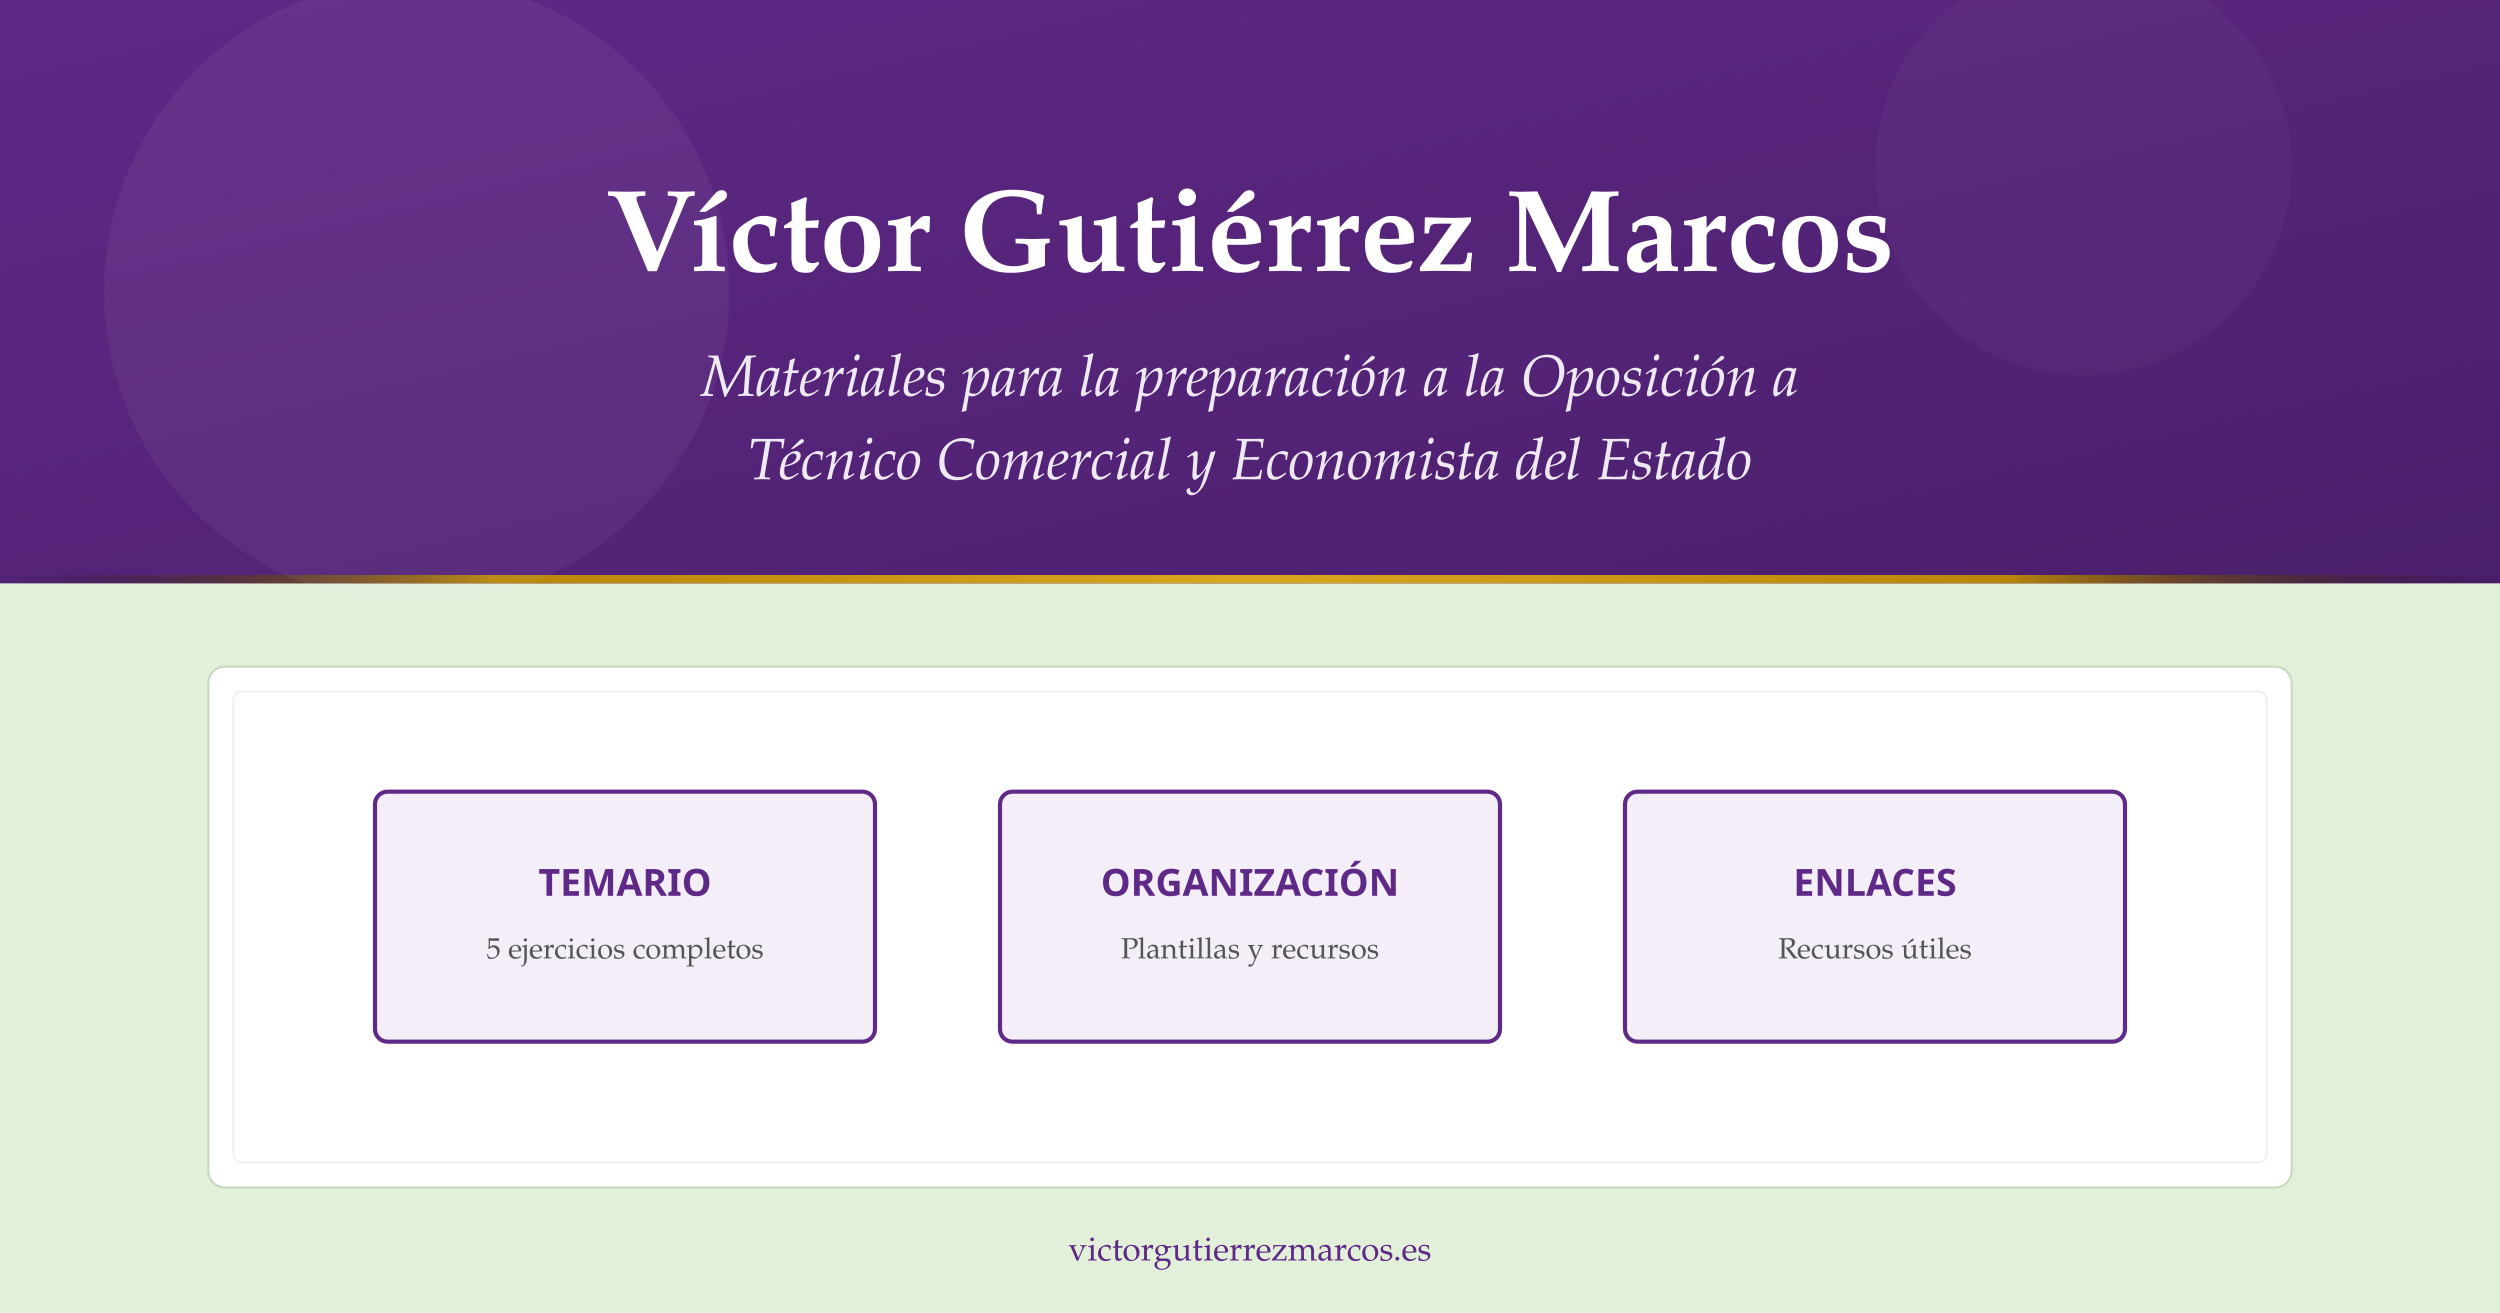
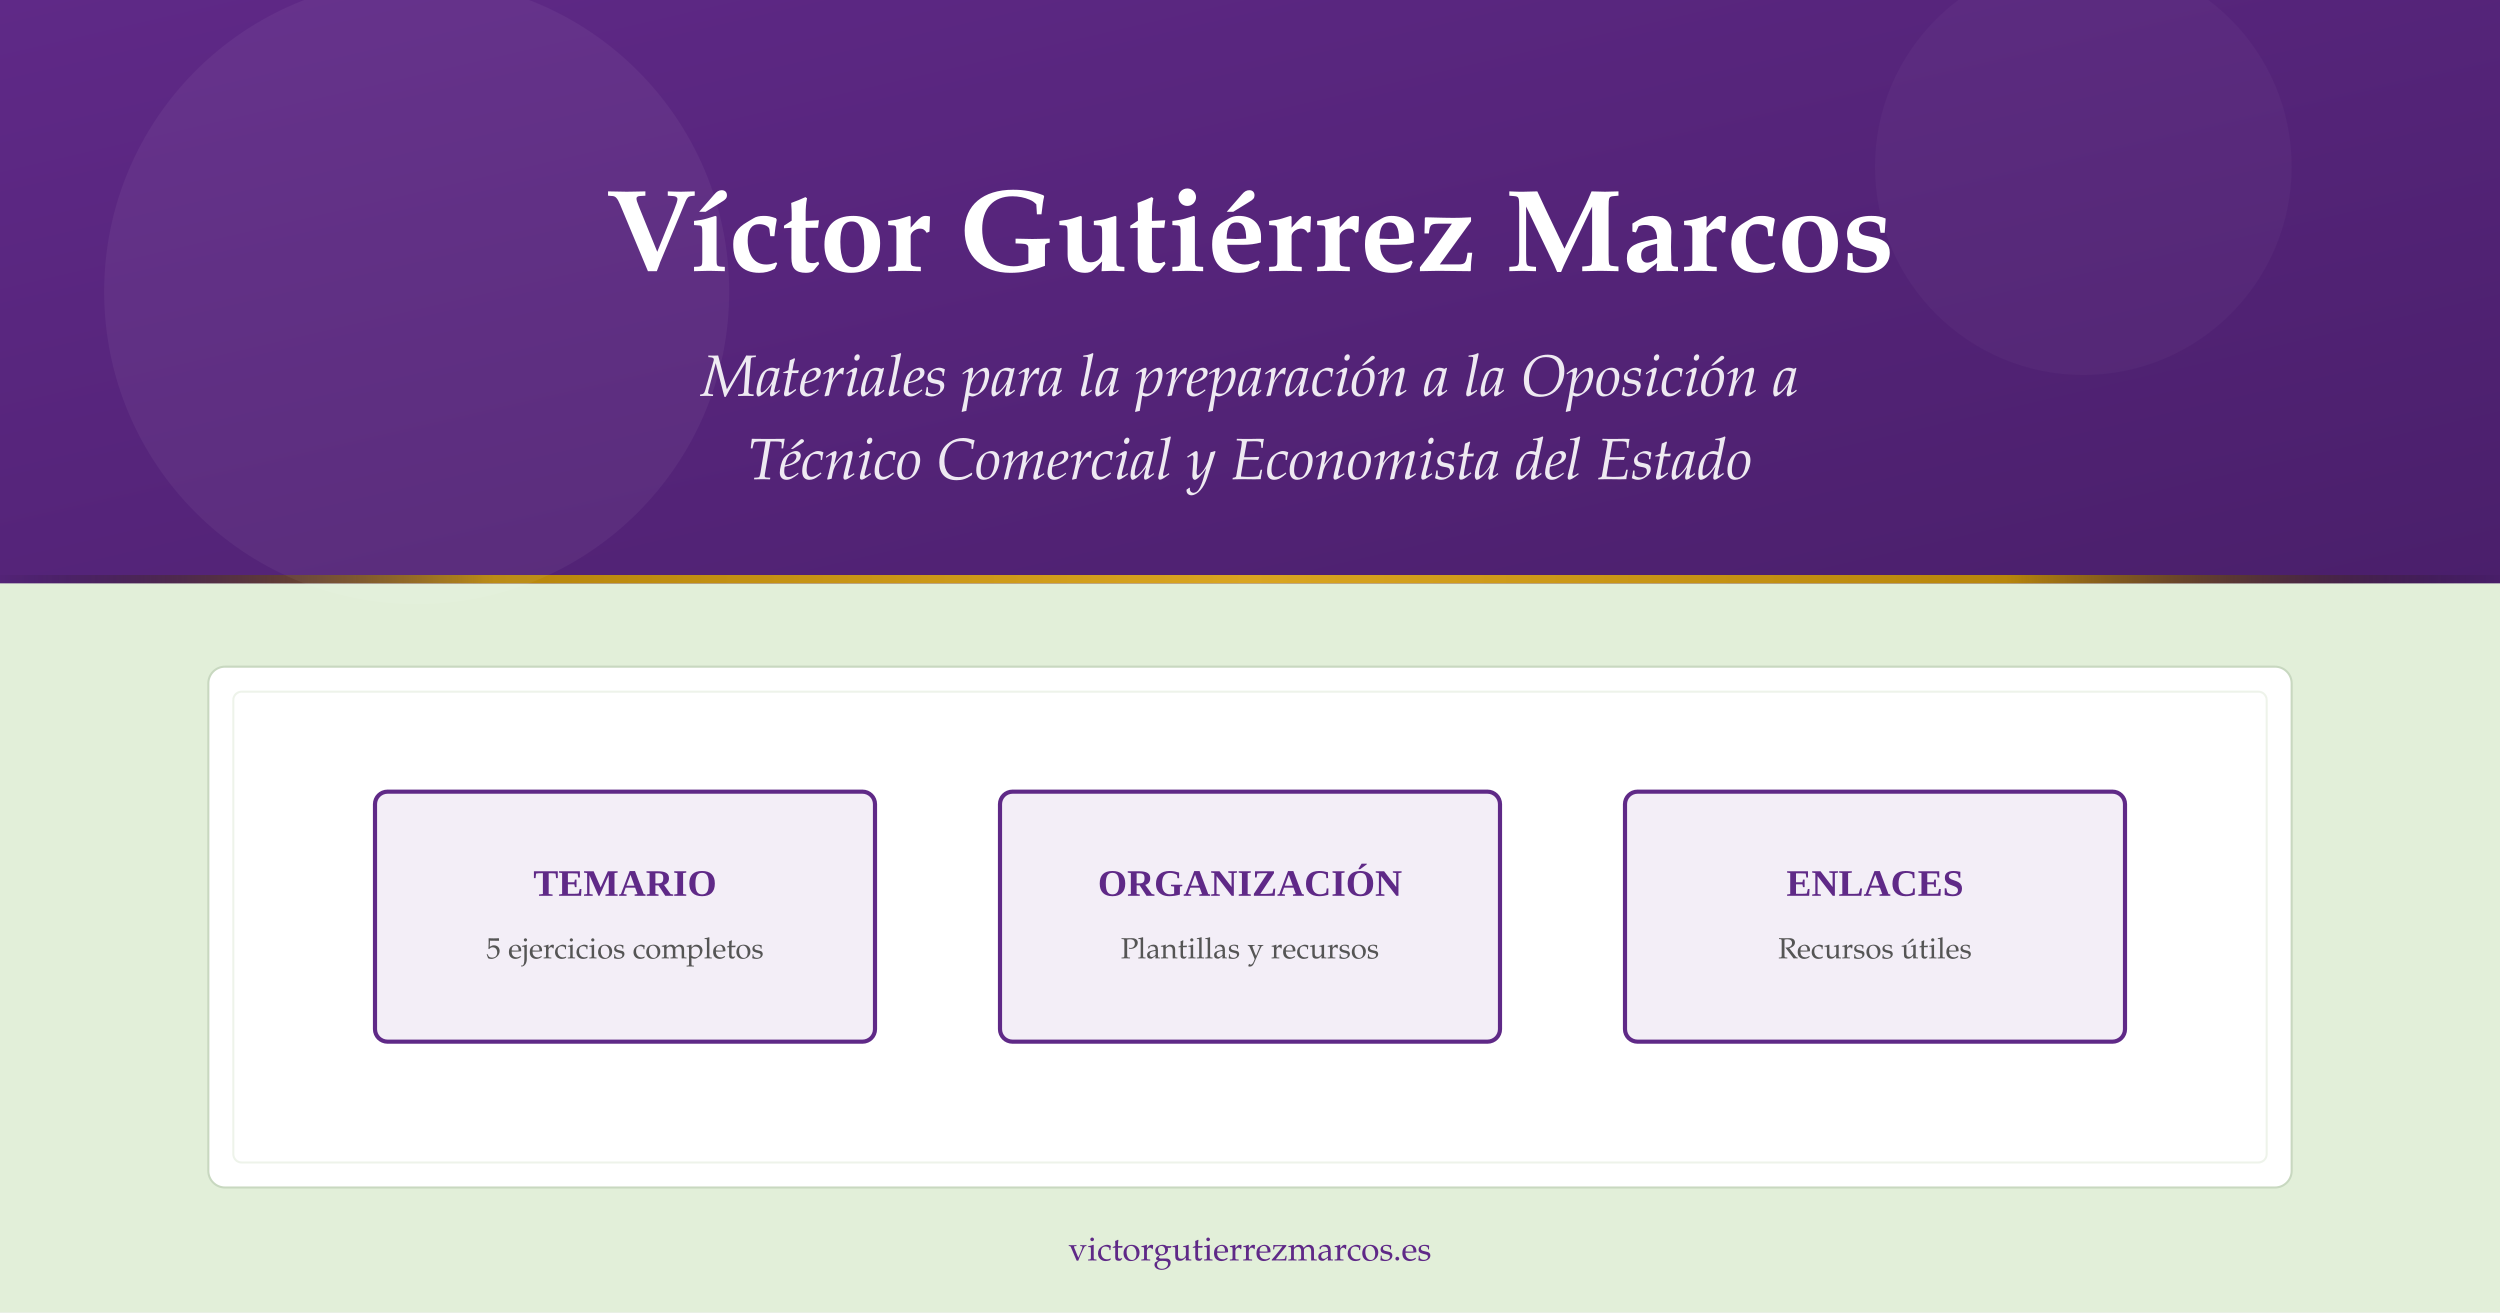
<svg xmlns="http://www.w3.org/2000/svg" viewBox="0 0 1200 630">
  <defs>
    <linearGradient id="headerGrad" x1="0%" y1="0%" x2="100%" y2="100%">
      <stop offset="0%" style="stop-color:#5F2987" />
      <stop offset="100%" style="stop-color:#4a1f6b" />
    </linearGradient>
    <linearGradient id="goldLine" x1="0%" y1="0%" x2="100%" y2="0%">
      <stop offset="0%" style="stop-color:transparent" />
      <stop offset="20%" style="stop-color:#b8860b" />
      <stop offset="50%" style="stop-color:#daa520" />
      <stop offset="80%" style="stop-color:#b8860b" />
      <stop offset="100%" style="stop-color:transparent" />
    </linearGradient>
  </defs>
  <rect width="1200" height="630" fill="#E2EFD9" />
  <rect width="1200" height="280" fill="url(#headerGrad)" />
  <rect y="276" width="1200" height="4" fill="url(#goldLine)" />
  <circle cx="200" cy="140" r="150" fill="rgba(255,255,255,0.05)" />
  <circle cx="1000" cy="80" r="100" fill="rgba(255,255,255,0.03)" />
  <text x="600" y="130" font-family="Palatino Linotype, Palatino, Georgia, serif" font-size="56" font-weight="600" fill="white" text-anchor="middle">Víctor Gutiérrez Marcos</text>
  <text x="600" y="190" font-family="Palatino Linotype, Palatino, Georgia, serif" font-size="28" font-style="italic" fill="rgba(255,255,255,0.9)" text-anchor="middle">Materiales para la preparación a la Oposición a</text>
  <text x="600" y="230" font-family="Palatino Linotype, Palatino, Georgia, serif" font-size="28" font-style="italic" fill="rgba(255,255,255,0.9)" text-anchor="middle">Técnico Comercial y Economista del Estado</text>
  <rect x="100" y="320" width="1000" height="250" rx="8" fill="white" stroke="#c8d8c0" stroke-width="1" />
  <rect x="112" y="332" width="976" height="226" rx="4" fill="none" stroke="#dde8d6" stroke-width="1" opacity="0.5" />
  <g fill="#5F2987">
    <rect x="180" y="380" width="240" height="120" rx="6" fill="#f3eef7" stroke="#5F2987" stroke-width="2" />
-     <text x="300" y="430" font-family="Source Sans Pro, sans-serif" font-size="18" font-weight="600" fill="#5F2987" text-anchor="middle">TEMARIO</text>
+     <text x="300" y="430" font-family="Source Sans 3, sans-serif" font-size="18" font-weight="600" fill="#5F2987" text-anchor="middle">TEMARIO</text>
    <text x="300" y="460" font-family="Palatino Linotype, serif" font-size="14" fill="#555" text-anchor="middle">5 ejercicios completos</text>
    <rect x="480" y="380" width="240" height="120" rx="6" fill="#f3eef7" stroke="#5F2987" stroke-width="2" />
-     <text x="600" y="430" font-family="Source Sans Pro, sans-serif" font-size="18" font-weight="600" fill="#5F2987" text-anchor="middle">ORGANIZACIÓN</text>
+     <text x="600" y="430" font-family="Source Sans 3, sans-serif" font-size="18" font-weight="600" fill="#5F2987" text-anchor="middle">ORGANIZACIÓN</text>
    <text x="600" y="460" font-family="Palatino Linotype, serif" font-size="14" fill="#555" text-anchor="middle">Plantillas y recursos</text>
    <rect x="780" y="380" width="240" height="120" rx="6" fill="#f3eef7" stroke="#5F2987" stroke-width="2" />
-     <text x="900" y="430" font-family="Source Sans Pro, sans-serif" font-size="18" font-weight="600" fill="#5F2987" text-anchor="middle">ENLACES</text>
+     <text x="900" y="430" font-family="Source Sans 3, sans-serif" font-size="18" font-weight="600" fill="#5F2987" text-anchor="middle">ENLACES</text>
    <text x="900" y="460" font-family="Palatino Linotype, serif" font-size="14" fill="#555" text-anchor="middle">Recursos útiles</text>
  </g>
  <text x="600" y="605" font-family="Palatino Linotype, Palatino, Georgia, serif" font-size="16" fill="#5F2987" text-anchor="middle">victorgutierrezmarcos.es</text>
</svg>
